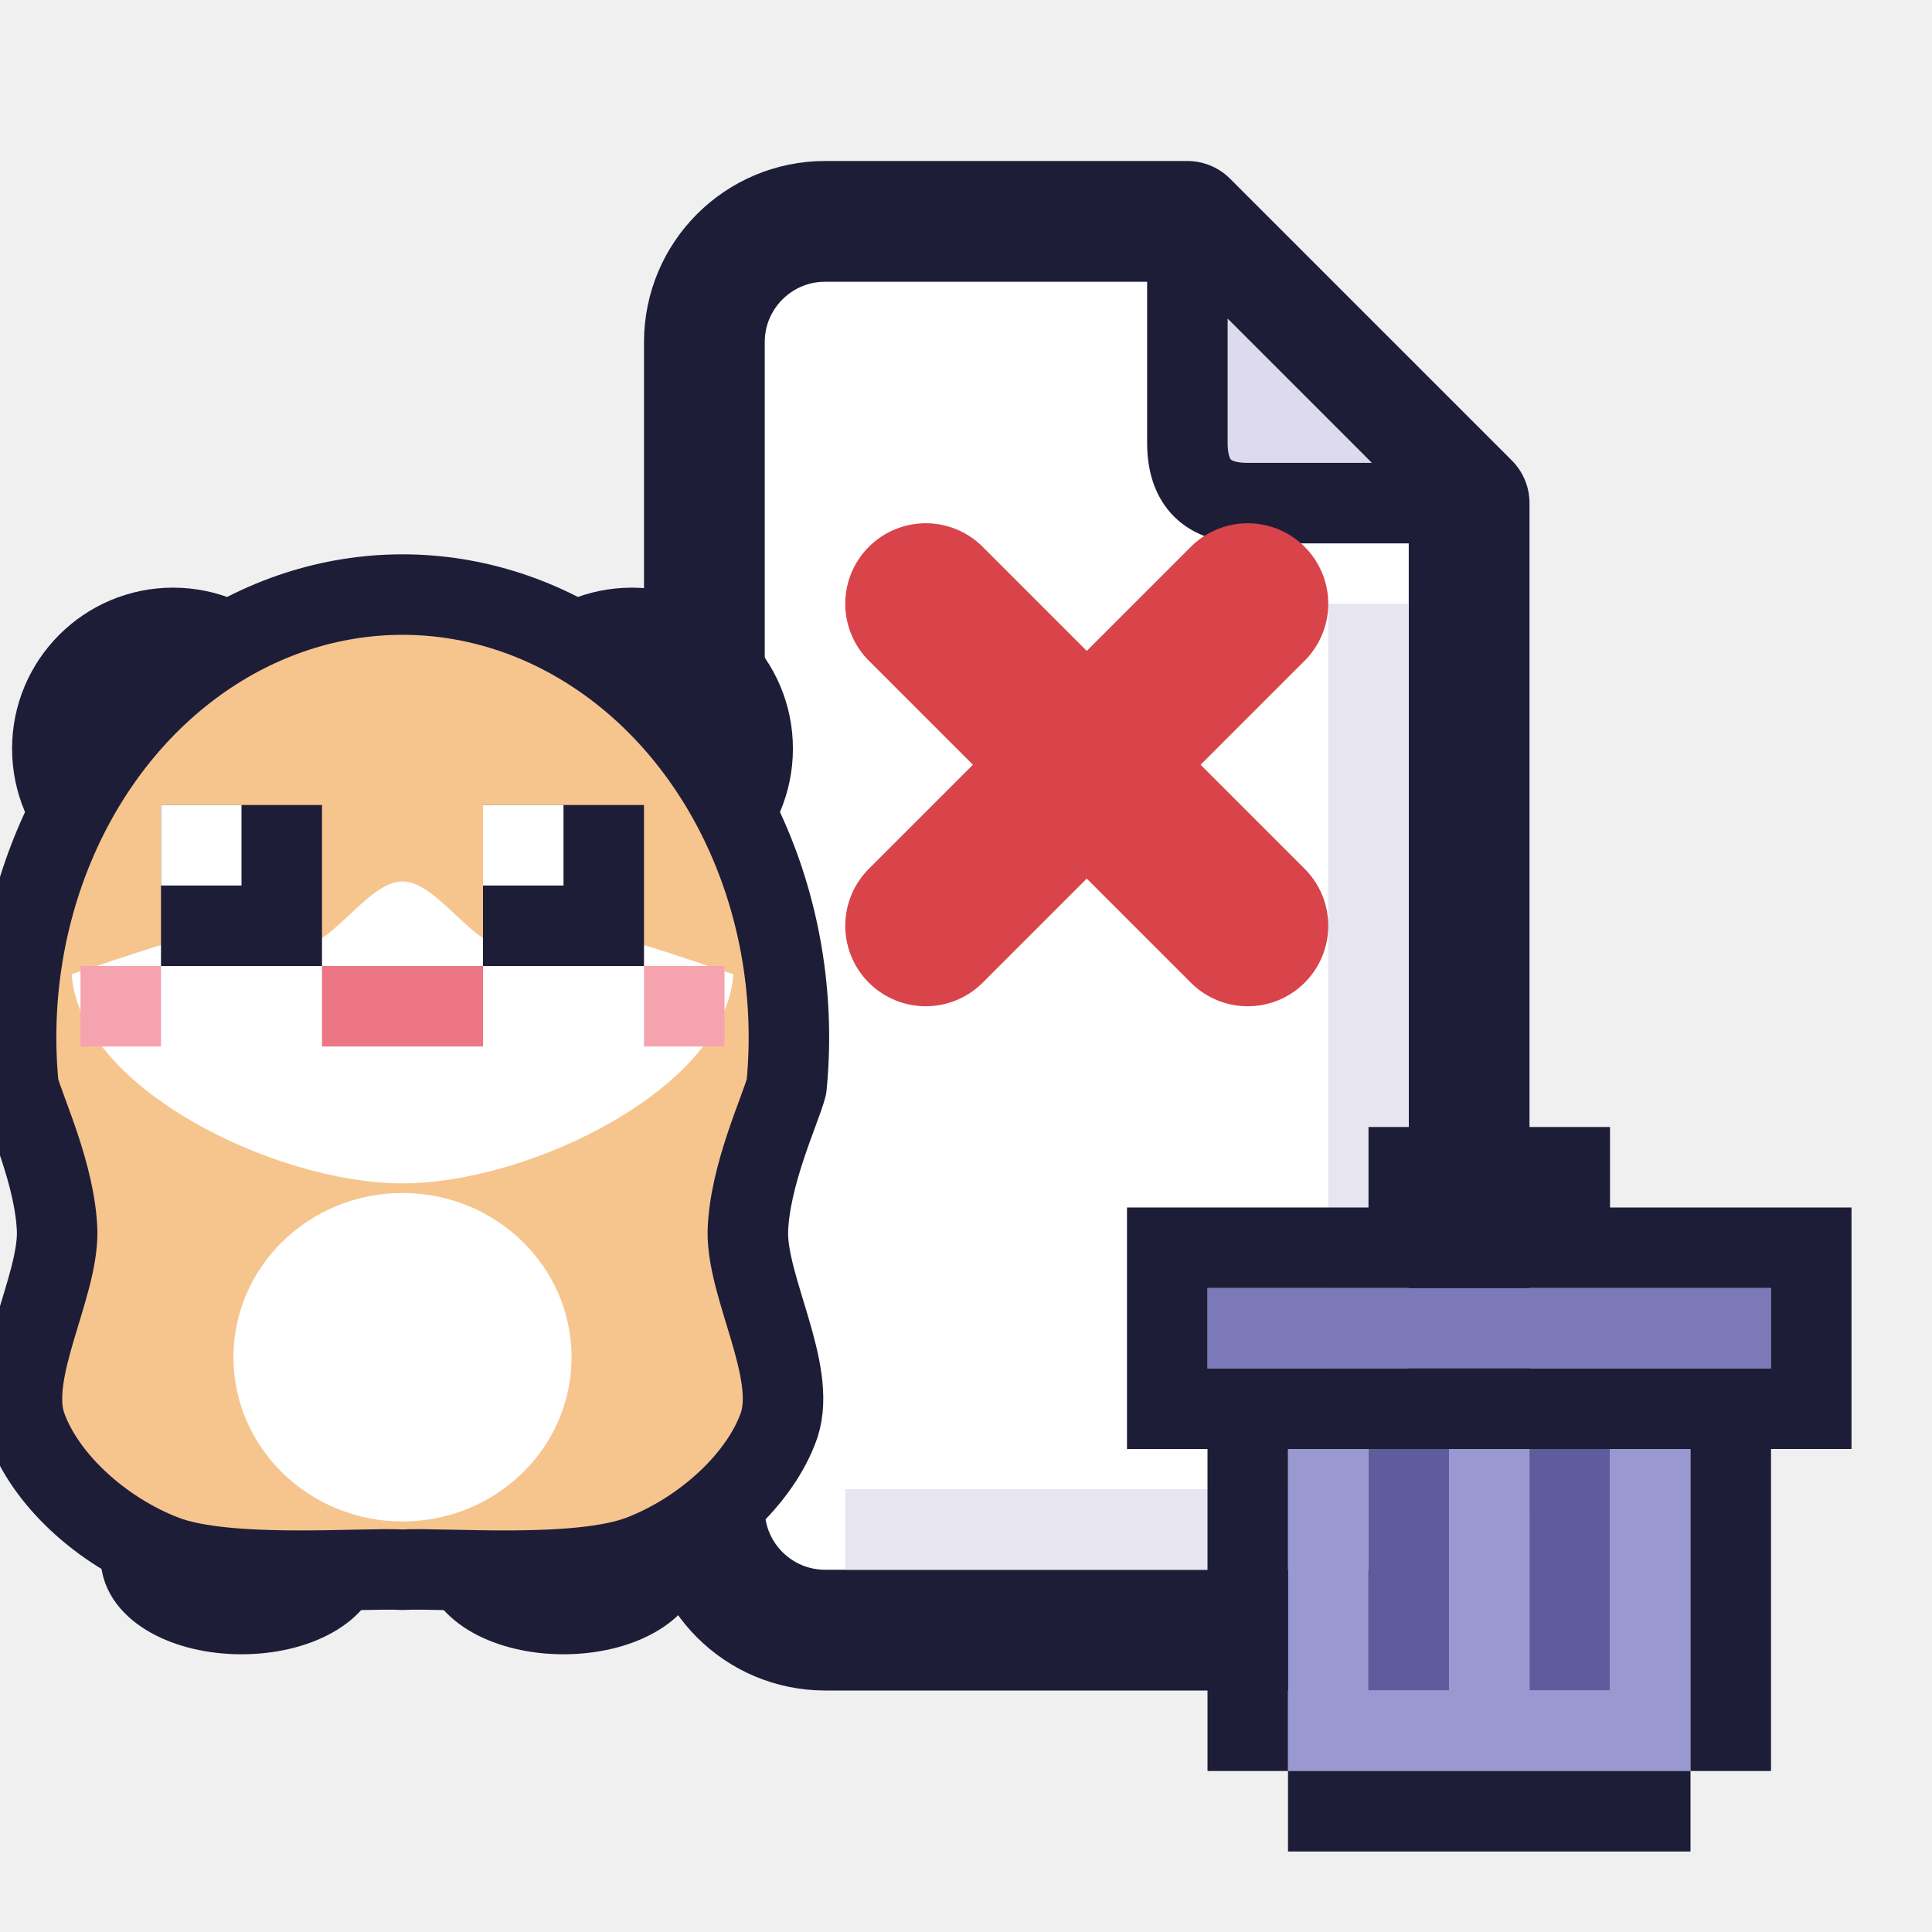
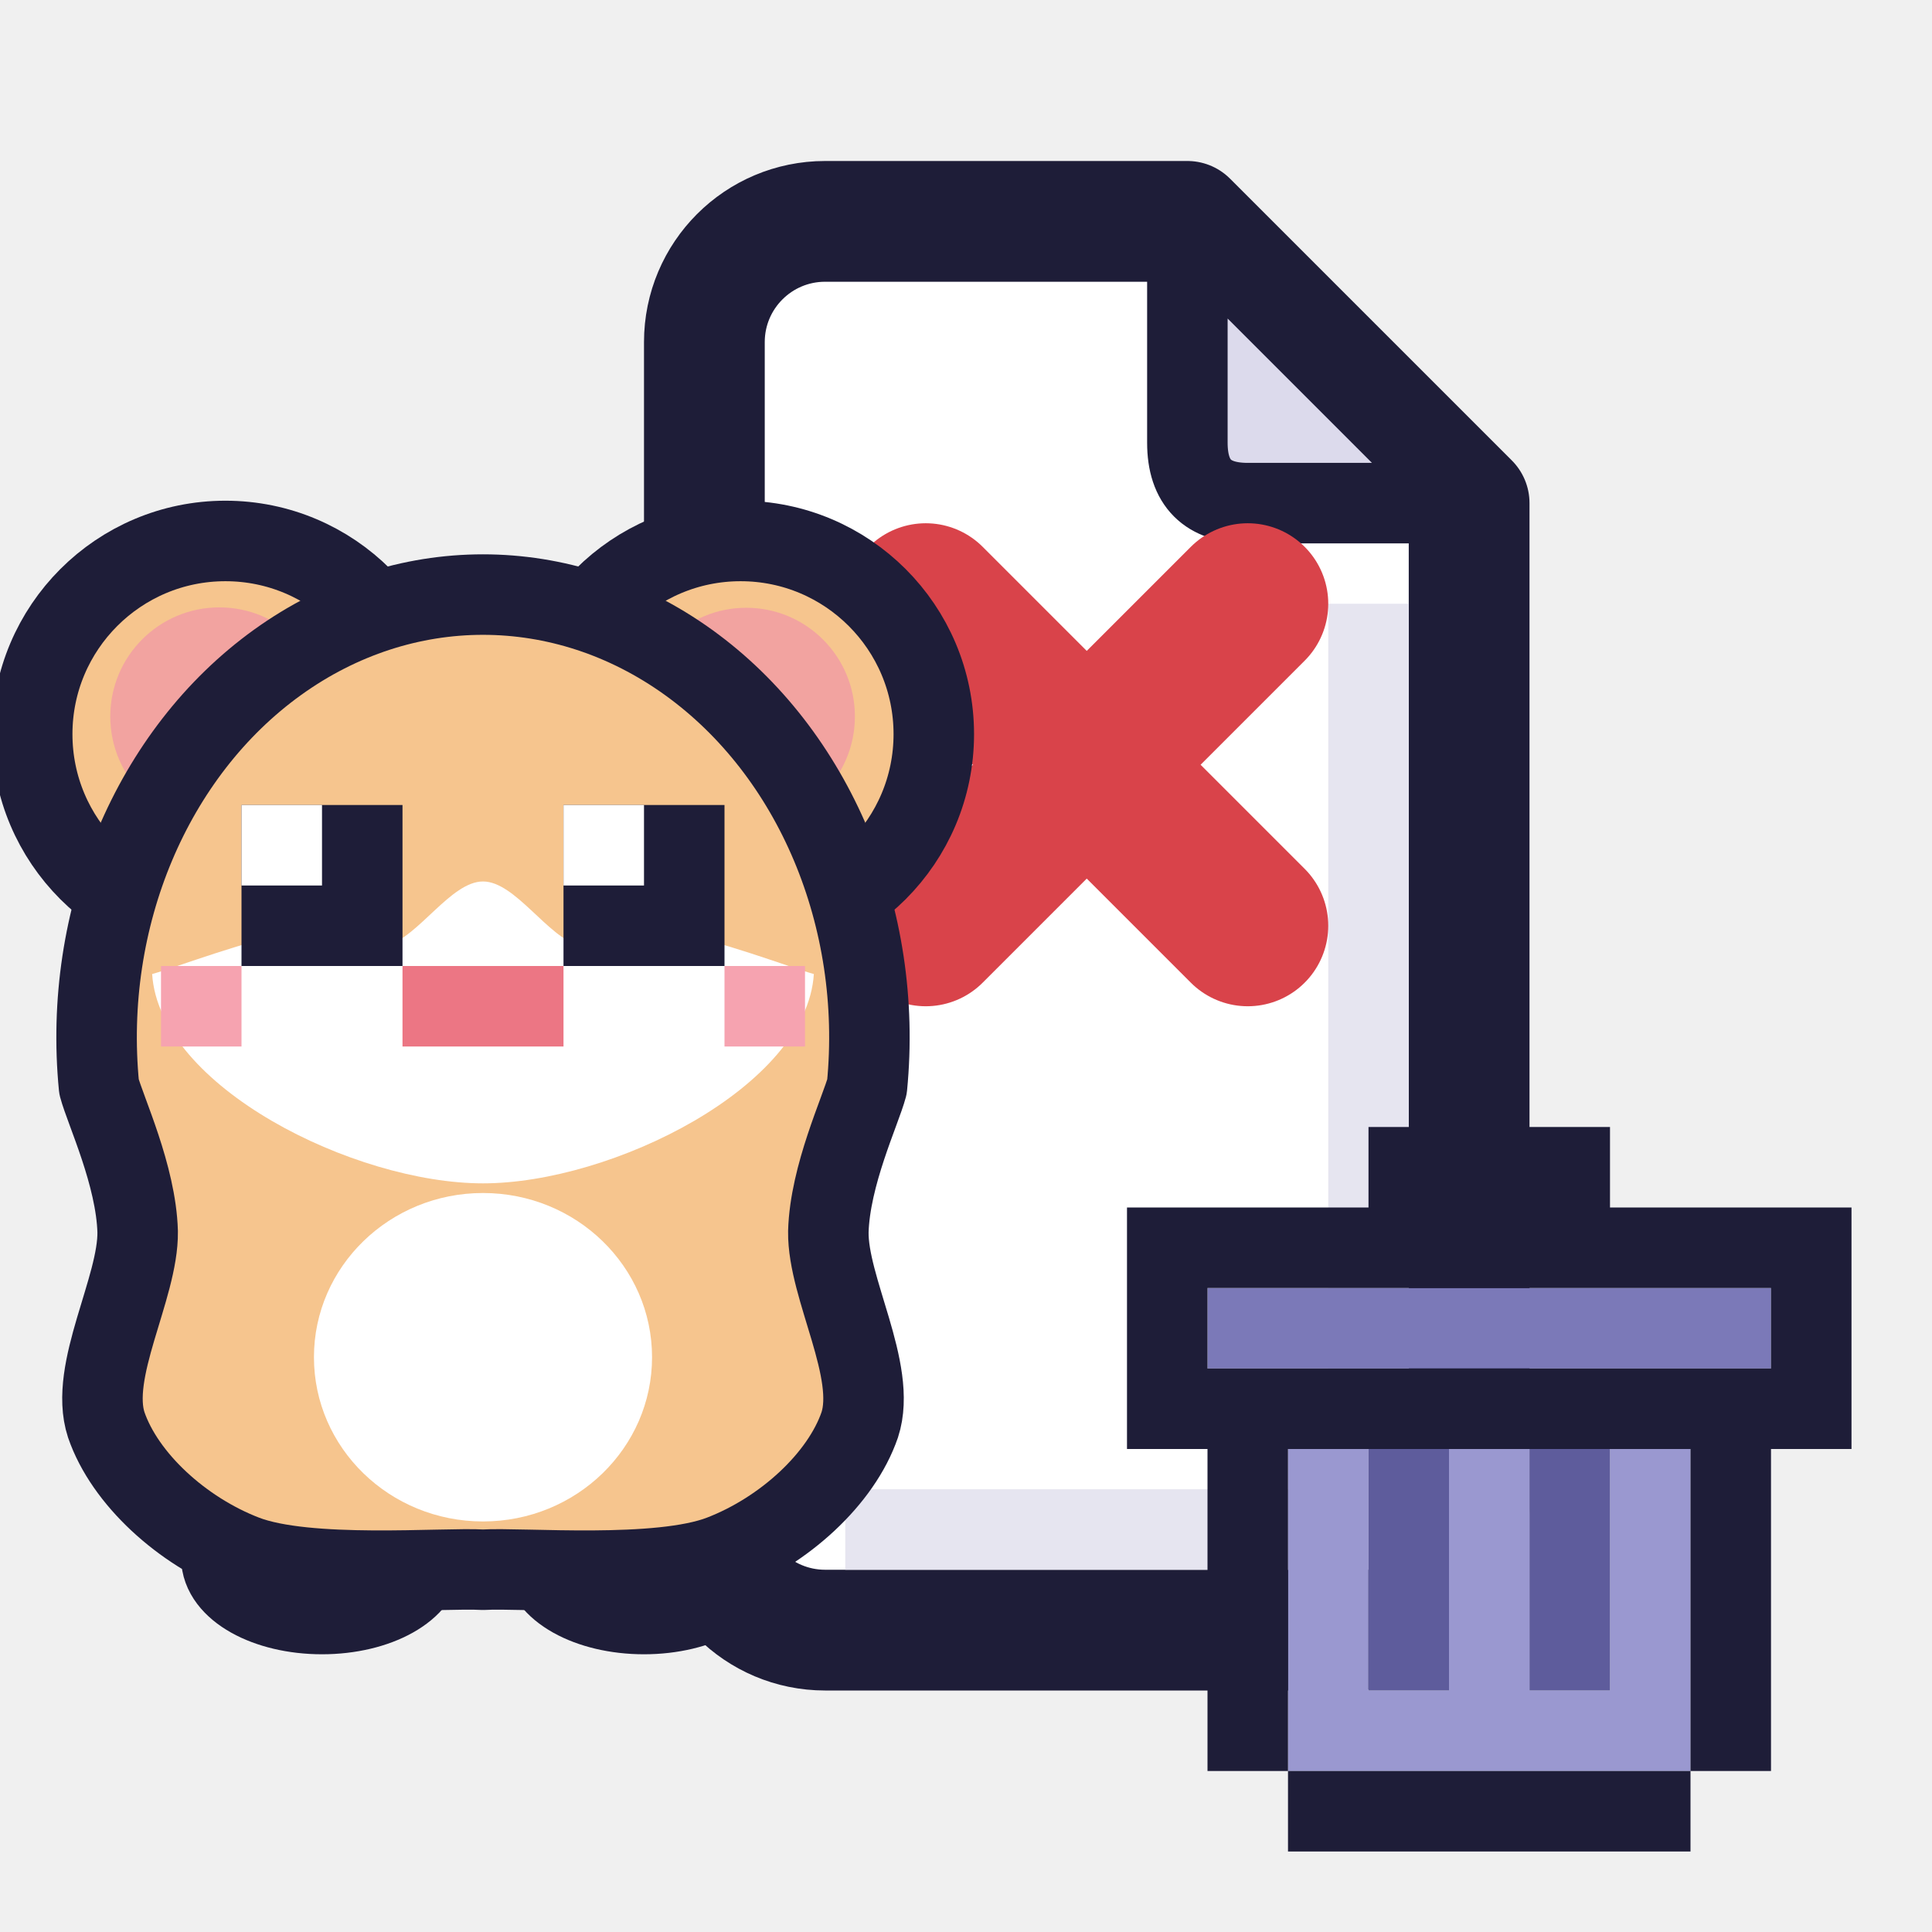
<svg xmlns="http://www.w3.org/2000/svg" width="24" height="24" viewBox="0 0 24 24">
  <g id="object">
    <path id="sheet" d="M10.25 2.75H14.75L18.25 6.25V18.75A1.5 1.5 0 0 1 16.75 20.25H10.25A1.5 1.5 0 0 1 8.75 18.75V4.25A1.5 1.5 0 0 1 10.25 2.75Z" fill="#FFFFFF" stroke="#1E1D38" stroke-width="1.5" stroke-linejoin="round" />
    <path id="flap" d="M14.75 2.75V5.5Q14.75 6.25 15.5 6.25H18.25Z" fill="#DCDAEC" stroke="#1E1D38" stroke-width="1" stroke-linejoin="round" />
  </g>
  <g id="object_fx">
    <path id="sheet_shade" d="M17 7.5V19H10.5" fill="none" stroke="#E6E5F0" stroke-width="1" />
    <path id="x_mark" d="M11.5 7.5L15.5 11.5M15.5 7.5L11.5 11.5" fill="none" stroke="#D9434A" stroke-width="2" stroke-linecap="round" />
  </g>
  <g id="front">
-     <path id="hb_feet" d="M1.75 19.35A1.25 0.7 0 1 1 4.25 19.35A1.25 0.7 0 1 1 1.75 19.35ZM5.75 19.35A1.25 0.7 0 1 1 8.25 19.35A1.25 0.7 0 1 1 5.75 19.35Z" fill="#F6C58E" stroke="#1E1D38" stroke-width="1" />
-     <path id="hb_ears" d="M0.65 9.3A1.5 1.5 0 1 1 3.65 9.3A1.5 1.5 0 1 1 0.65 9.3ZM6.35 9.3A1.5 1.5 0 1 1 9.35 9.3A1.5 1.5 0 1 1 6.35 9.3Z" fill="#F6C58E" stroke="#1E1D38" stroke-width="1" />
-     <path id="hb_ears_in" d="M1.65 9.5A0.78 0.78 0 1 1 3.2 9.5A0.78 0.78 0 1 1 1.65 9.5ZM6.8 9.5A0.78 0.78 0 1 1 8.35 9.5A0.78 0.78 0 1 1 6.8 9.5Z" fill="#F2A3A0" />
-     <path id="hb_body" d="M0.23 13.5A4.8 5.5 0 1 1 9.77 13.5C9.69 13.8 9.31 14.6 9.29 15.3C9.28 16 9.9 17.03 9.68 17.7C9.45 18.37 8.74 19.02 7.96 19.32C7.18 19.62 5.49 19.47 5 19.5C4.51 19.47 2.82 19.62 2.04 19.32C1.26 19.02 0.55 18.37 0.32 17.7C0.1 17.03 0.72 16 0.71 15.3C0.69 14.6 0.31 13.8 0.23 13.5Z" fill="#F6C58E" stroke="#1E1D38" stroke-width="1" stroke-linejoin="round" />
-     <path id="hb_muzzle" d="M0.89 12.1C1.18 12.02 2.12 11.66 2.6 11.6C3.08 11.54 3.4 11.86 3.8 11.75C4.2 11.64 4.6 10.95 5 10.95C5.4 10.95 5.8 11.64 6.2 11.75C6.6 11.86 6.92 11.54 7.4 11.6C7.88 11.66 8.82 12.02 9.11 12.1C9.02 13.5 6.6 14.7 5 14.7C3.4 14.7 0.98 13.5 0.89 12.1ZM2.9 16.86A2.1 2.04 0 1 1 7.1 16.86A2.1 2.04 0 1 1 2.9 16.86Z" fill="#FFFFFF" />
-     <path id="hb_eyes" d="M2 10h2v2h-2ZM6 10h2v2h-2Z" fill="#1E1D38" />
-     <path id="hb_eyes_hl" d="M2 10h1v1h-1ZM6 10h1v1h-1Z" fill="#FFFFFF" />
-     <path id="hb_nose" d="M4 12h2v1h-2Z" fill="#EC7684" />
-     <path id="hb_blush" d="M1 12h1v1h-1ZM8 12h1v1h-1Z" fill="#F6A3B0" />
+     <path id="hb_feet" d="M2.75 19.35A1.25 0.7 0 1 1 5.25 19.35A1.25 0.7 0 1 1 2.75 19.35ZM6.75 19.35A1.25 0.7 0 1 1 9.25 19.35A1.25 0.7 0 1 1 6.75 19.35Z" fill="#F6C58E" stroke="#1E1D38" stroke-width="1" />
+     <path id="hb_ears" d="M0.4 9.12A2.4 2.4 0 1 1 5.2 9.12A2.4 2.4 0 1 1 0.4 9.12ZM6.8 9.12A2.4 2.4 0 1 1 11.6 9.12A2.4 2.4 0 1 1 6.8 9.12Z" fill="#F6C58E" stroke="#1E1D38" stroke-width="1" />
+     <path id="hb_ears_in" d="M1.37 8.9A1.35 1.35 0 1 1 4.08 8.9A1.35 1.35 0 1 1 1.37 8.9ZM7.92 8.9A1.35 1.35 0 1 1 10.62 8.9A1.35 1.35 0 1 1 7.92 8.9Z" fill="#F2A3A0" />
+     <path id="hb_body" d="M1.23 13.5A4.8 5.5 0 1 1 10.77 13.5C10.69 13.8 10.31 14.6 10.29 15.3C10.28 16 10.9 17.03 10.68 17.7C10.45 18.37 9.74 19.02 8.96 19.32C8.18 19.62 6.49 19.47 6 19.5C5.51 19.47 3.82 19.62 3.04 19.32C2.26 19.02 1.55 18.37 1.32 17.7C1.1 17.03 1.72 16 1.71 15.3C1.69 14.6 1.31 13.8 1.23 13.5Z" fill="#F6C58E" stroke="#1E1D38" stroke-width="1" stroke-linejoin="round" />
+     <path id="hb_muzzle" d="M1.89 12.1C2.18 12.02 3.12 11.66 3.6 11.6C4.08 11.54 4.4 11.86 4.8 11.75C5.2 11.64 5.6 10.95 6 10.95C6.4 10.95 6.8 11.64 7.2 11.75C7.6 11.86 7.92 11.54 8.4 11.6C8.88 11.66 9.82 12.02 10.11 12.1C10.02 13.5 7.6 14.7 6 14.7C4.4 14.7 1.98 13.5 1.89 12.1ZM3.9 16.86A2.1 2.04 0 1 1 8.1 16.86A2.1 2.04 0 1 1 3.9 16.86Z" fill="#FFFFFF" />
+     <path id="hb_eyes" d="M3 10h2v2h-2ZM7 10h2v2h-2Z" fill="#1E1D38" />
+     <path id="hb_eyes_hl" d="M3 10h1v1h-1ZM7 10h1v1h-1Z" fill="#FFFFFF" />
+     <path id="hb_nose" d="M5 12h2v1h-2Z" fill="#EC7684" />
+     <path id="hb_blush" d="M2 12h1v1h-1ZM9 12h1v1h-1Z" fill="#F6A3B0" />
  </g>
  <g id="badge">
    <path id="can_body" d="M16 18h1v1h-1ZM18 18h1v1h-1ZM20 18h1v1h-1ZM16 19h1v1h-1ZM18 19h1v1h-1ZM20 19h1v1h-1ZM16 20h1v1h-1ZM18 20h1v1h-1ZM20 20h1v1h-1ZM16 21h5v1h-5Z" fill="#9A98D0" />
    <path id="can_lid" d="M15 16h7v1h-7Z" fill="#7B79B8" />
    <path id="can_lines" d="M17 18h1v1h-1ZM19 18h1v1h-1ZM17 19h1v1h-1ZM19 19h1v1h-1ZM17 20h1v1h-1ZM19 20h1v1h-1Z" fill="#5E5C9C" />
    <path id="can_ink" d="M17 14h3v1h-3ZM14 15h9v1h-9ZM14 16h1v1h-1ZM22 16h1v1h-1ZM14 17h9v1h-9ZM15 18h1v1h-1ZM21 18h1v1h-1ZM15 19h1v1h-1ZM21 19h1v1h-1ZM15 20h1v1h-1ZM21 20h1v1h-1ZM15 21h1v1h-1ZM21 21h1v1h-1ZM16 22h5v1h-5Z" fill="#1E1D38" />
  </g>
</svg>
